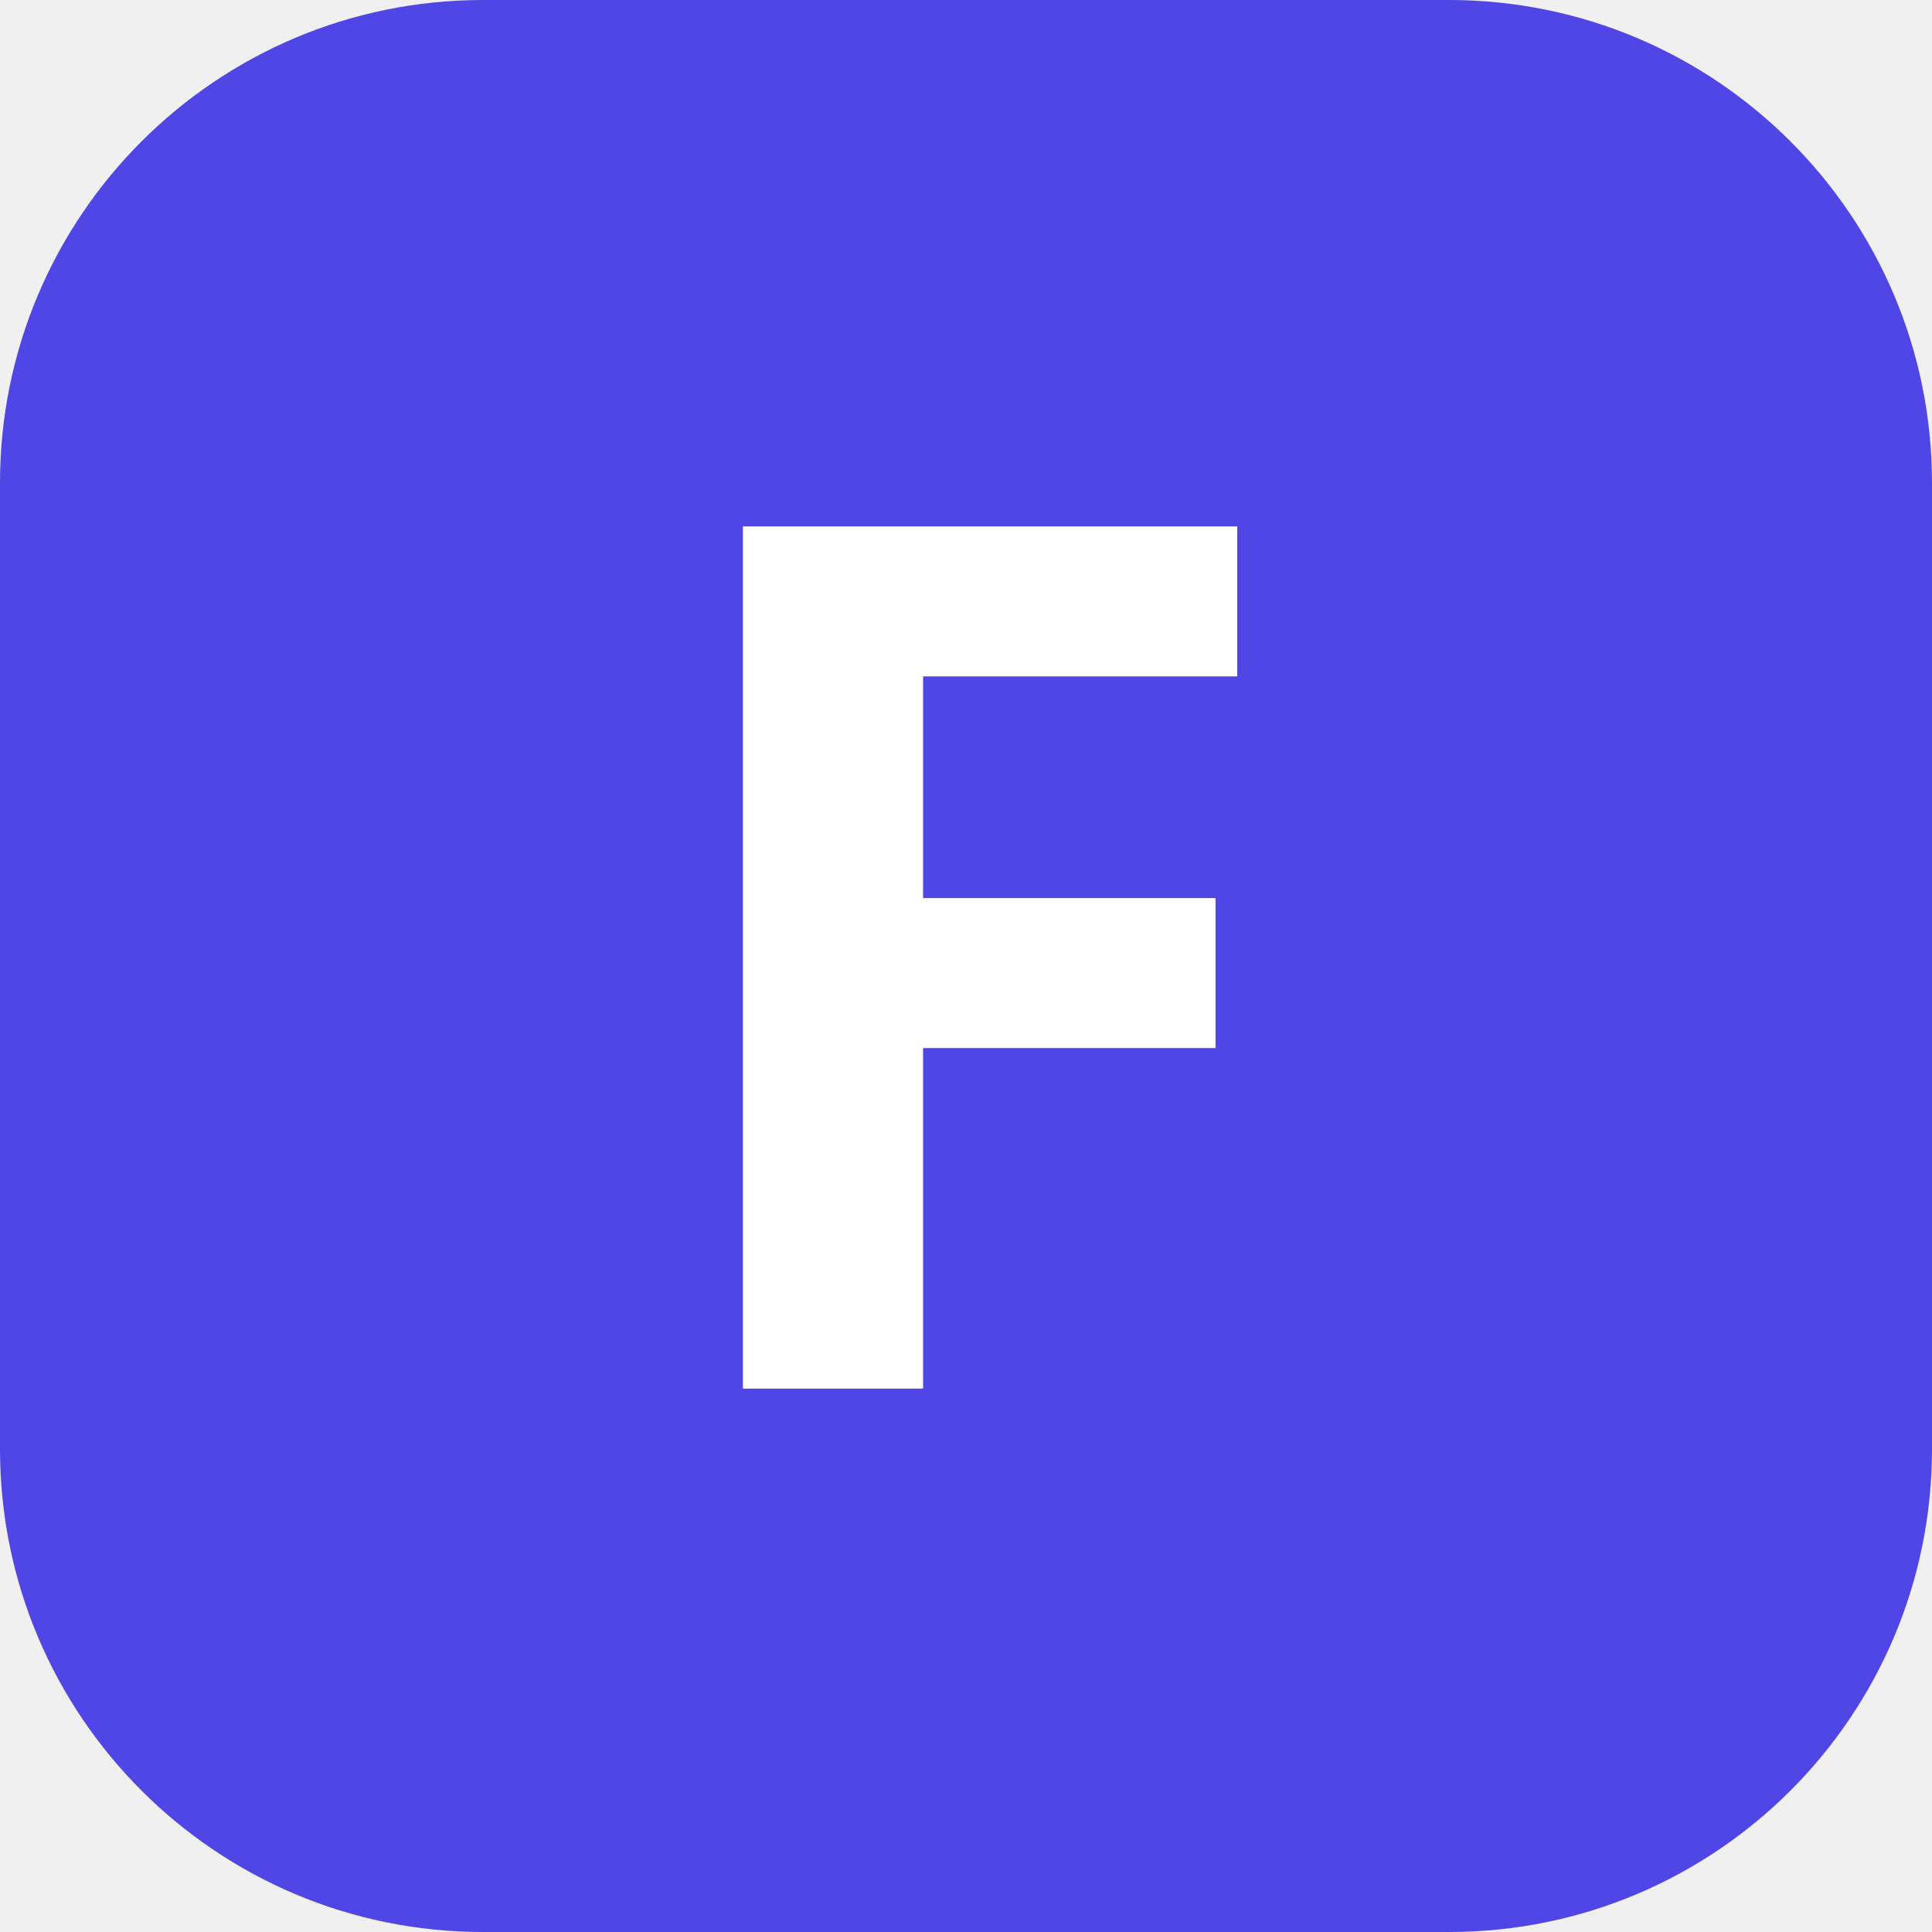
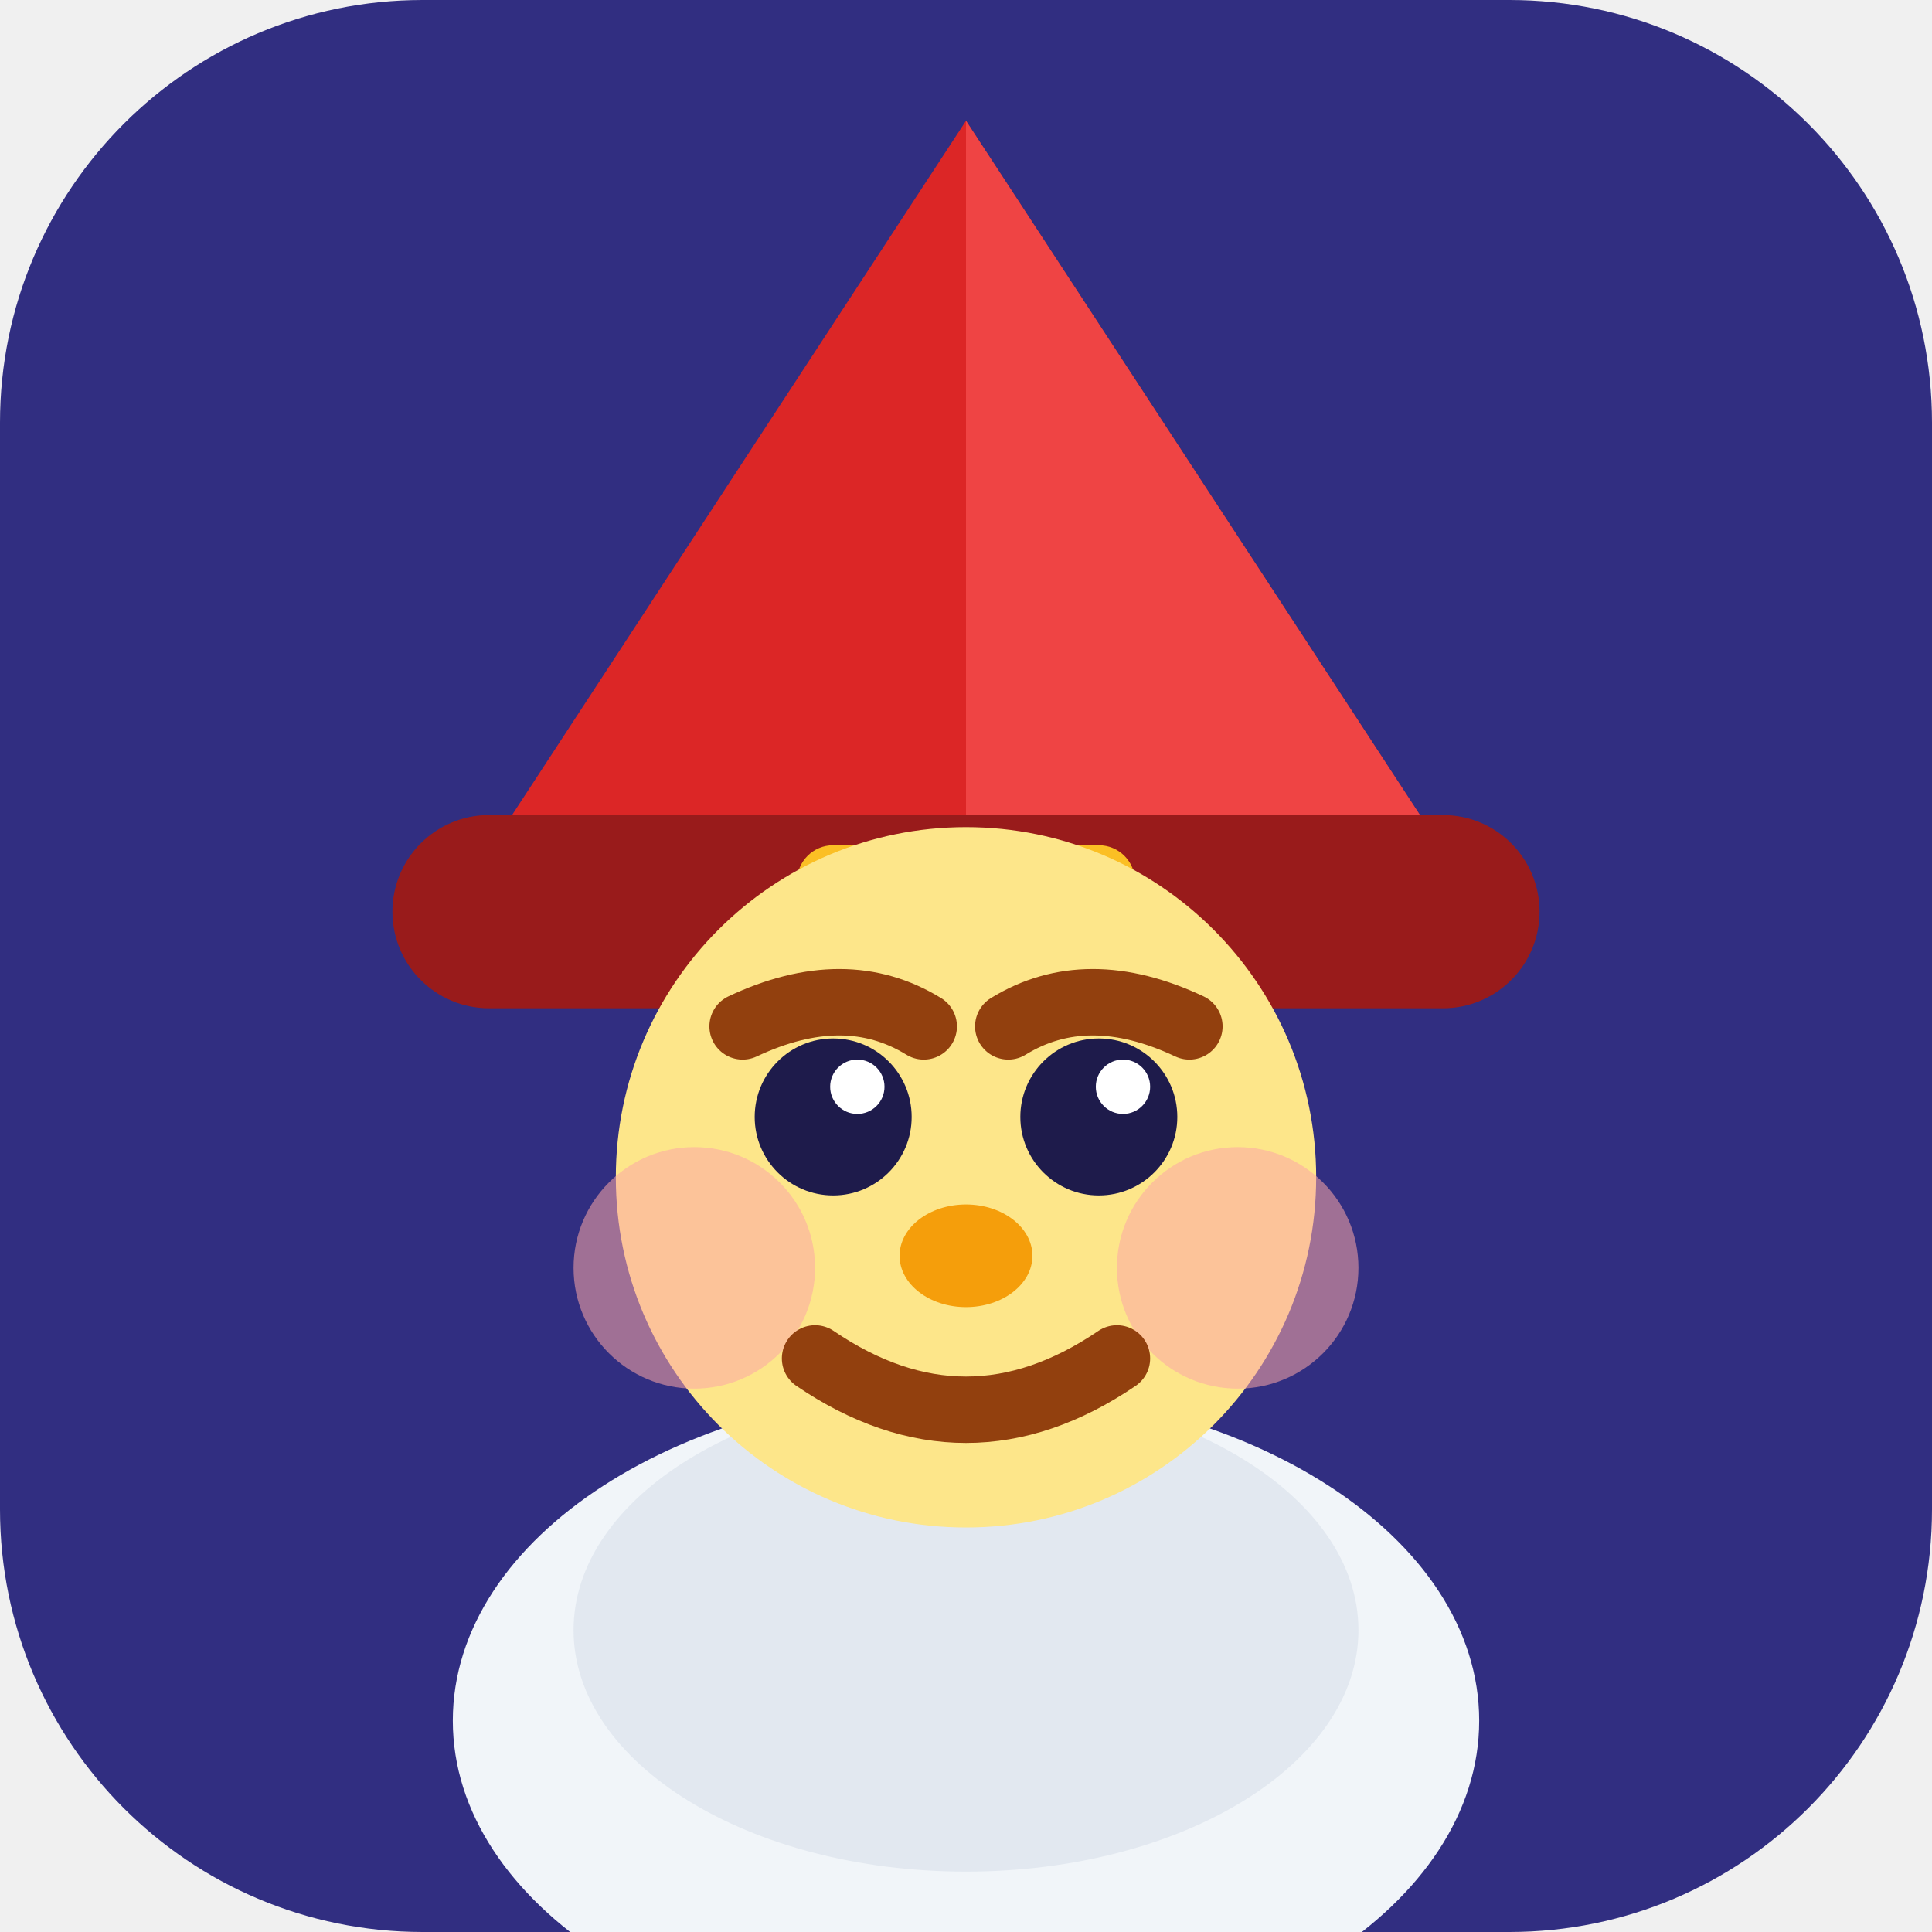
<svg xmlns="http://www.w3.org/2000/svg" viewBox="0 0 32 32">
-   <rect width="32" height="32" rx="8" fill="#4f46e5" />
-   <text x="16" y="23" font-family="system-ui, sans-serif" font-size="20" font-weight="700" text-anchor="middle" fill="white">F</text>
+   <rect width="32" height="32" rx="7" fill="#312e81" />
+   <polygon points="16,2 7.5,15 24.5,15" fill="#dc2626" />
+   <polygon points="16,2 16,15 24.5,15" fill="#ef4444" />
+   <rect x="6.5" y="13.5" width="19" height="3.2" rx="1.6" fill="#991b1b" />
+   <rect x="13.2" y="14" width="5.6" height="2.2" rx="0.6" fill="#fbbf24" />
+   <rect x="14.5" y="14.3" width="3" height="1.6" rx="0.3" fill="#92400e" />
+   <ellipse cx="16" cy="28.5" rx="8.5" ry="5.5" fill="#f1f5f9" />
+   <ellipse cx="16" cy="27" rx="6.5" ry="4" fill="#e2e8f0" />
+   <circle cx="16" cy="19.5" r="5.8" fill="#fde68a" />
+   <circle cx="11.5" cy="21" r="2" fill="#fca5a5" opacity="0.55" />
+   <circle cx="20.5" cy="21" r="2" fill="#fca5a5" opacity="0.55" />
+   <circle cx="13.8" cy="18.5" r="1.3" fill="#1e1b4b" />
+   <circle cx="18.2" cy="18.5" r="1.3" fill="#1e1b4b" />
+   <circle cx="14.2" cy="18" r="0.45" fill="white" />
+   <circle cx="18.6" cy="18" r="0.45" fill="white" />
+   <ellipse cx="16" cy="20.8" rx="1.1" ry="0.85" fill="#f59e0b" />
+   <path d="M 13.5 22.5 Q 16 24.2 18.5 22.5" stroke="#92400e" stroke-width="1.1" fill="none" stroke-linecap="round" />
+   <path d="M 12.3 17 Q 14 16.2 15.3 17" stroke="#92400e" stroke-width="1.1" fill="none" stroke-linecap="round" />
+   <path d="M 16.7 17 Q 18 16.2 19.7 17" stroke="#92400e" stroke-width="1.1" fill="none" stroke-linecap="round" />
</svg>
